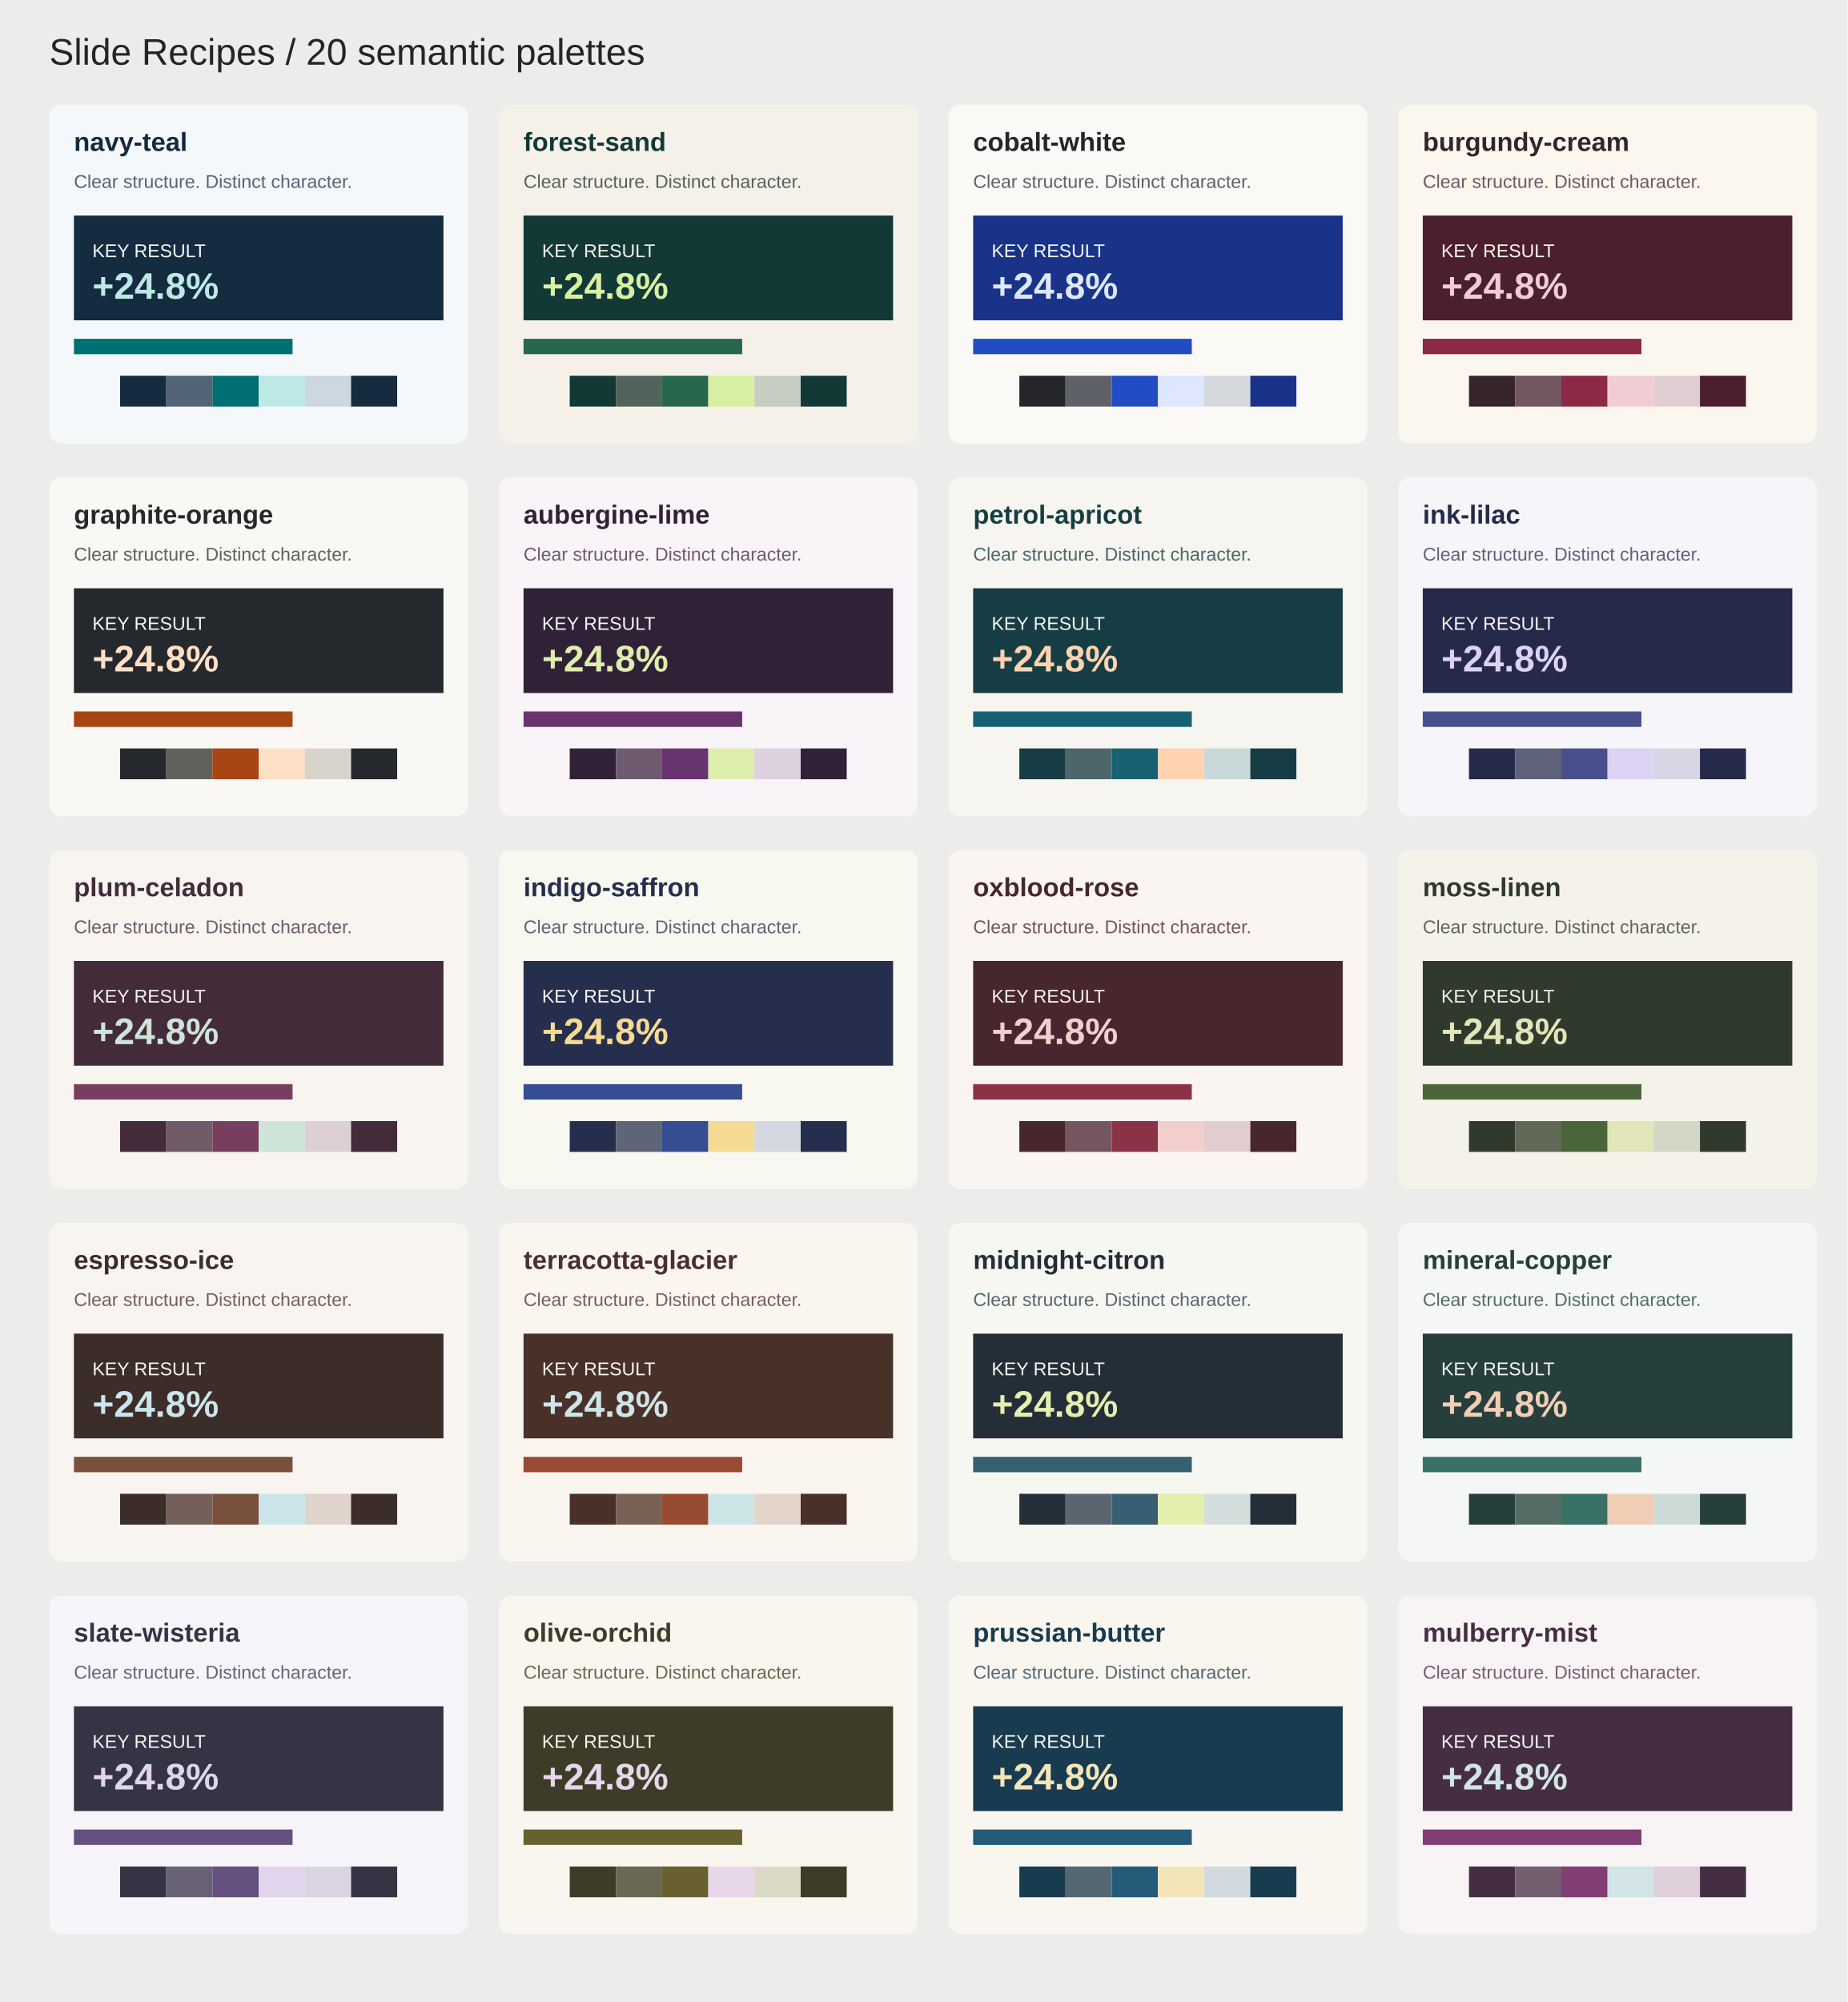
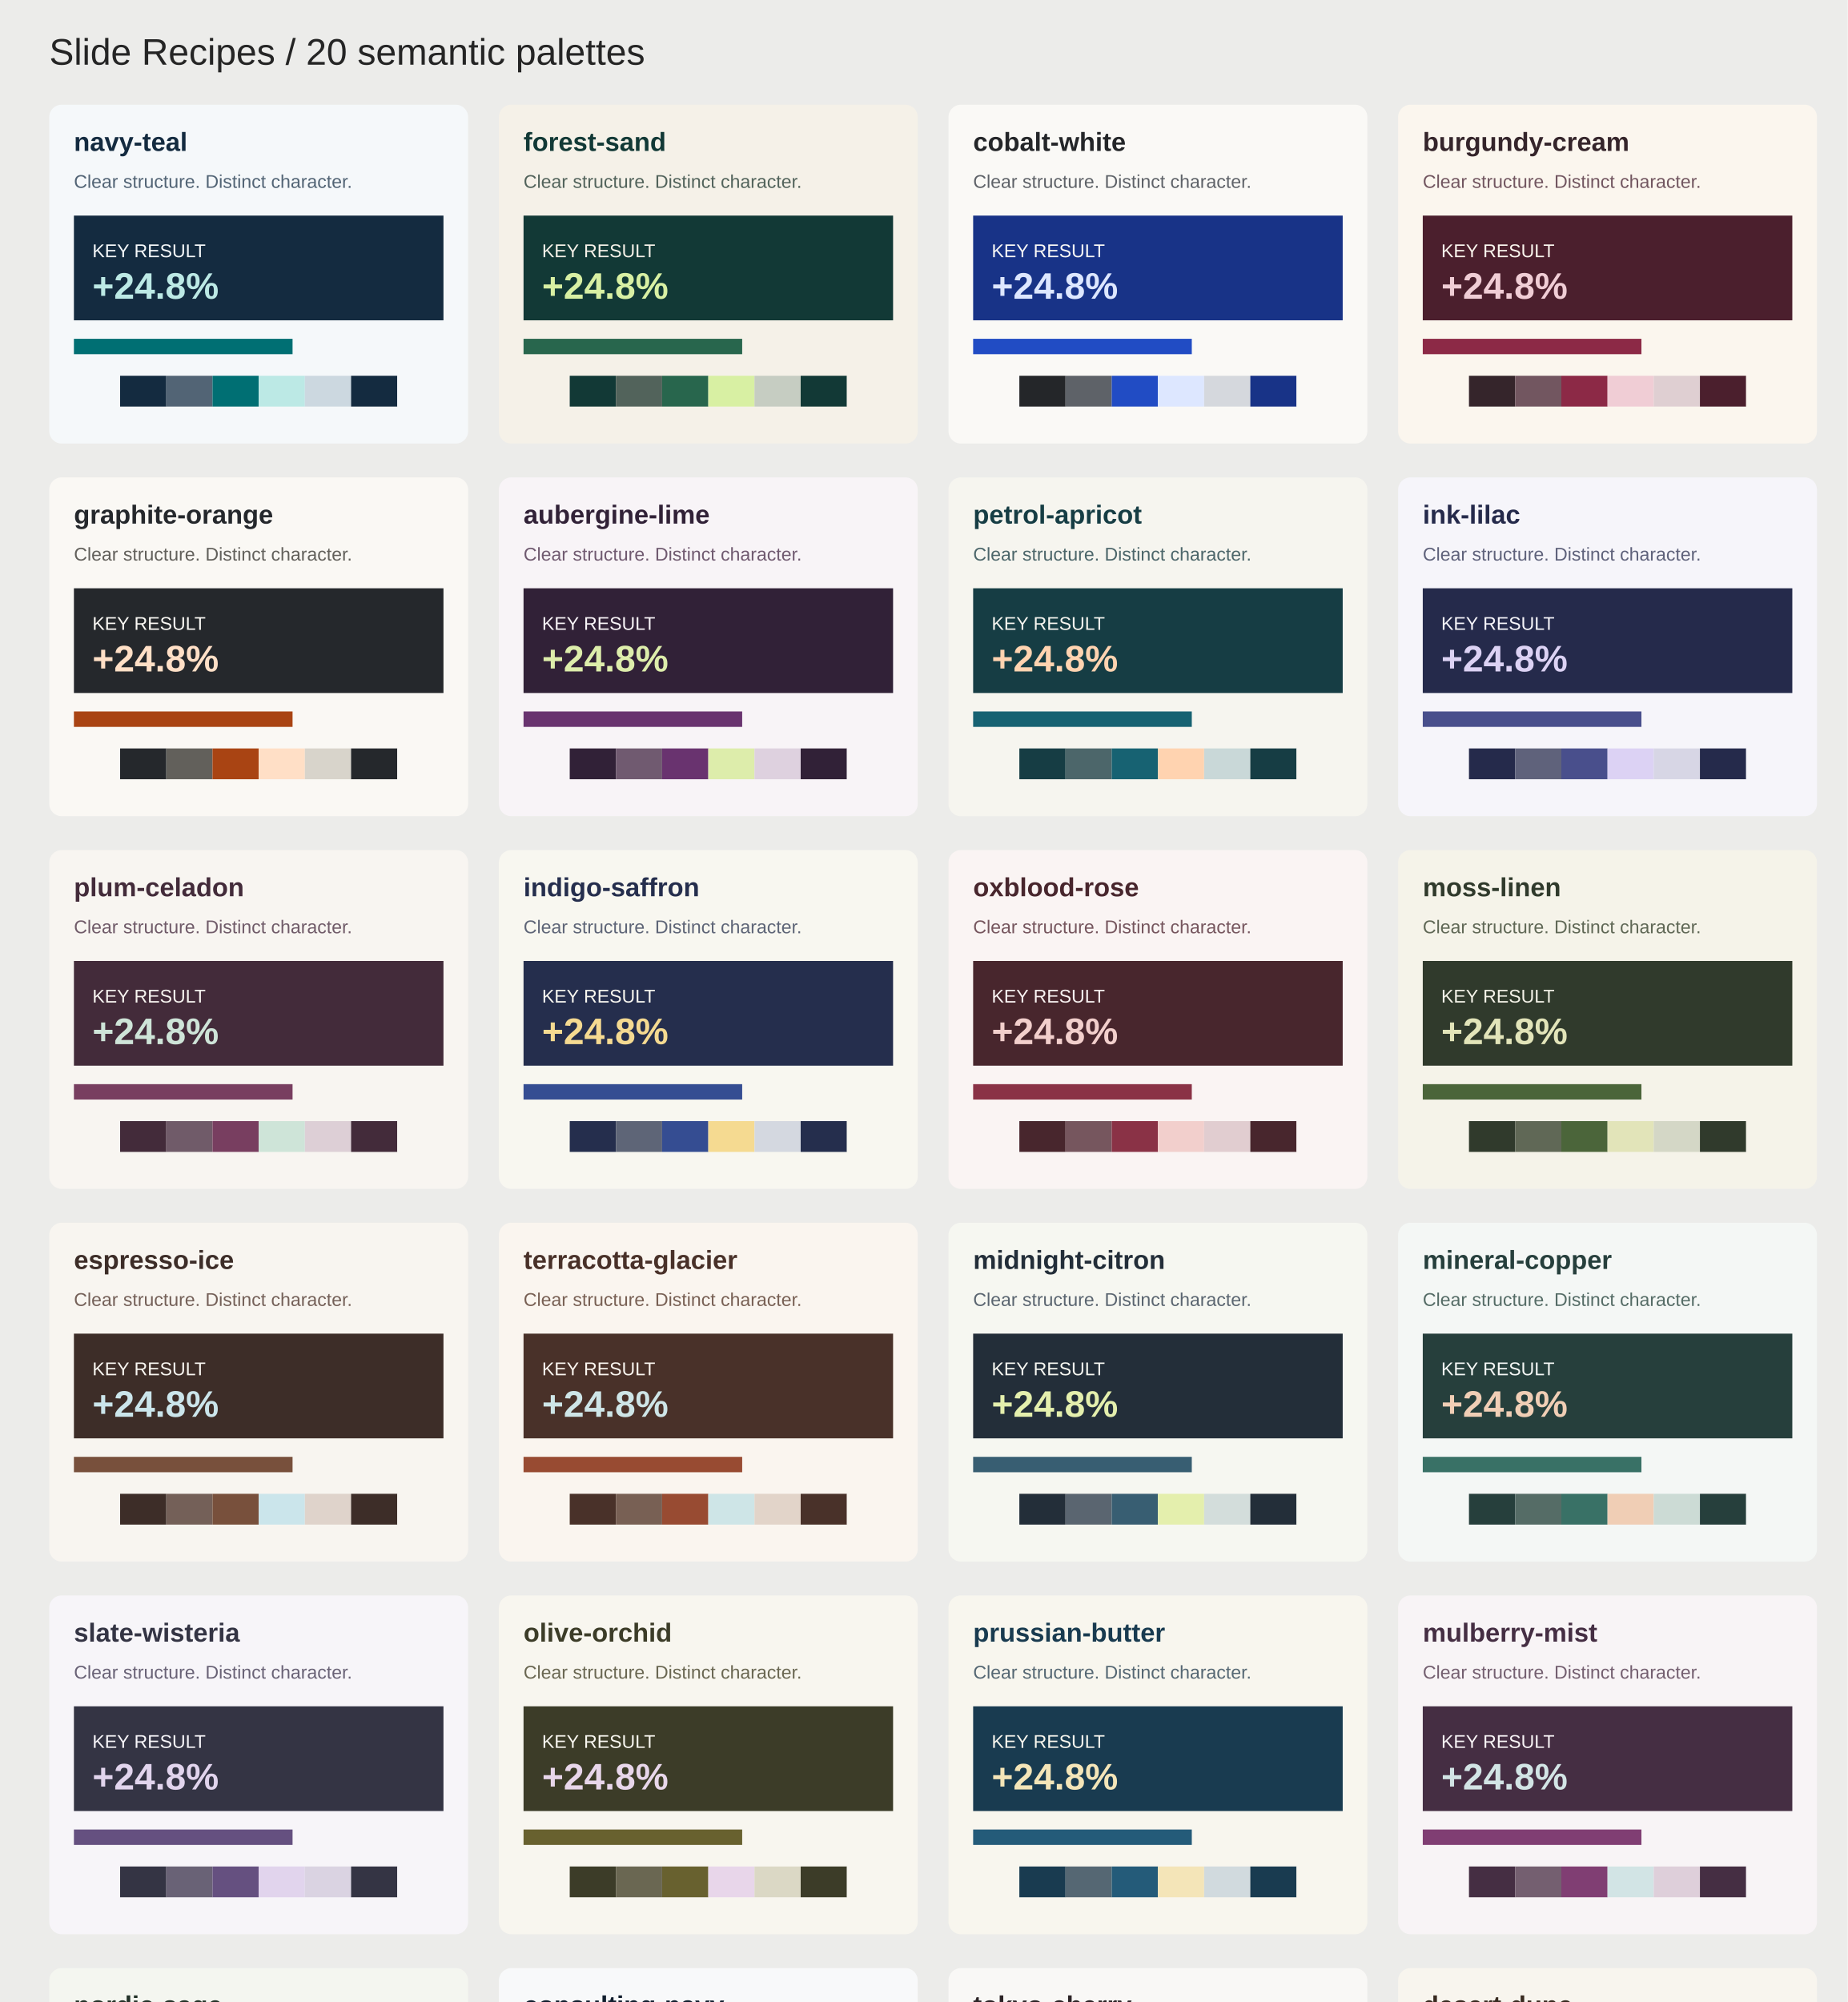
<svg xmlns="http://www.w3.org/2000/svg" width="1200" height="1300" viewBox="0 0 1200 1300">
  <rect width="1200" height="1300" fill="#ECECEA" />
  <g font-family="Arial,sans-serif">
    <text x="32" y="42" font-size="24" fill="#252525">Slide Recipes / 20 semantic palettes</text>
    <g transform="translate(32 68)">
      <rect width="272" height="220" rx="8" fill="#F5F8FA" />
      <text x="16" y="30" font-size="17" font-weight="bold" fill="#142B40">navy-teal</text>
      <text x="16" y="54" font-size="12" fill="#526475">Clear structure. Distinct character.</text>
      <rect x="16" y="72" width="240" height="68" fill="#142B40" />
      <text x="28" y="99" font-size="12" fill="#F5F8FA">KEY RESULT</text>
      <text x="28" y="126" font-size="24" font-weight="bold" fill="#BCE9E5">+24.8%</text>
      <rect x="16" y="152" width="142" height="10" fill="#006F73" />
      <rect x="16" y="176" width="30" height="20" fill="#F5F8FA" />
      <rect x="46" y="176" width="30" height="20" fill="#142B40" />
      <rect x="76" y="176" width="30" height="20" fill="#526475" />
      <rect x="106" y="176" width="30" height="20" fill="#006F73" />
      <rect x="136" y="176" width="30" height="20" fill="#BCE9E5" />
      <rect x="166" y="176" width="30" height="20" fill="#CCD8E0" />
      <rect x="196" y="176" width="30" height="20" fill="#142B40" />
      <rect x="226" y="176" width="30" height="20" fill="#F5F8FA" />
    </g>
    <g transform="translate(324 68)">
      <rect width="272" height="220" rx="8" fill="#F5F1E8" />
      <text x="16" y="30" font-size="17" font-weight="bold" fill="#123936">forest-sand</text>
      <text x="16" y="54" font-size="12" fill="#52635B">Clear structure. Distinct character.</text>
      <rect x="16" y="72" width="240" height="68" fill="#123936" />
      <text x="28" y="99" font-size="12" fill="#F5F1E8">KEY RESULT</text>
      <text x="28" y="126" font-size="24" font-weight="bold" fill="#D8F0A3">+24.8%</text>
      <rect x="16" y="152" width="142" height="10" fill="#28664D" />
      <rect x="16" y="176" width="30" height="20" fill="#F5F1E8" />
      <rect x="46" y="176" width="30" height="20" fill="#123936" />
      <rect x="76" y="176" width="30" height="20" fill="#52635B" />
      <rect x="106" y="176" width="30" height="20" fill="#28664D" />
      <rect x="136" y="176" width="30" height="20" fill="#D8F0A3" />
      <rect x="166" y="176" width="30" height="20" fill="#C6CDC2" />
      <rect x="196" y="176" width="30" height="20" fill="#123936" />
      <rect x="226" y="176" width="30" height="20" fill="#F5F1E8" />
    </g>
    <g transform="translate(616 68)">
      <rect width="272" height="220" rx="8" fill="#FAF9F6" />
      <text x="16" y="30" font-size="17" font-weight="bold" fill="#242629">cobalt-white</text>
      <text x="16" y="54" font-size="12" fill="#5E6268">Clear structure. Distinct character.</text>
      <rect x="16" y="72" width="240" height="68" fill="#183387" />
      <text x="28" y="99" font-size="12" fill="#FAF9F6">KEY RESULT</text>
      <text x="28" y="126" font-size="24" font-weight="bold" fill="#DDE7FF">+24.8%</text>
      <rect x="16" y="152" width="142" height="10" fill="#214CC4" />
      <rect x="16" y="176" width="30" height="20" fill="#FAF9F6" />
      <rect x="46" y="176" width="30" height="20" fill="#242629" />
      <rect x="76" y="176" width="30" height="20" fill="#5E6268" />
      <rect x="106" y="176" width="30" height="20" fill="#214CC4" />
      <rect x="136" y="176" width="30" height="20" fill="#DDE7FF" />
      <rect x="166" y="176" width="30" height="20" fill="#D5D8DD" />
      <rect x="196" y="176" width="30" height="20" fill="#183387" />
      <rect x="226" y="176" width="30" height="20" fill="#FAF9F6" />
    </g>
    <g transform="translate(908 68)">
      <rect width="272" height="220" rx="8" fill="#FBF6EE" />
      <text x="16" y="30" font-size="17" font-weight="bold" fill="#35252B">burgundy-cream</text>
      <text x="16" y="54" font-size="12" fill="#725660">Clear structure. Distinct character.</text>
      <rect x="16" y="72" width="240" height="68" fill="#4B1F2D" />
      <text x="28" y="99" font-size="12" fill="#FBF6EE">KEY RESULT</text>
      <text x="28" y="126" font-size="24" font-weight="bold" fill="#F0CDD5">+24.8%</text>
      <rect x="16" y="152" width="142" height="10" fill="#8C2946" />
      <rect x="16" y="176" width="30" height="20" fill="#FBF6EE" />
      <rect x="46" y="176" width="30" height="20" fill="#35252B" />
      <rect x="76" y="176" width="30" height="20" fill="#725660" />
      <rect x="106" y="176" width="30" height="20" fill="#8C2946" />
      <rect x="136" y="176" width="30" height="20" fill="#F0CDD5" />
      <rect x="166" y="176" width="30" height="20" fill="#DFCFD2" />
      <rect x="196" y="176" width="30" height="20" fill="#4B1F2D" />
      <rect x="226" y="176" width="30" height="20" fill="#FBF6EE" />
    </g>
    <g transform="translate(32 310)">
      <rect width="272" height="220" rx="8" fill="#FAF8F4" />
      <text x="16" y="30" font-size="17" font-weight="bold" fill="#25282C">graphite-orange</text>
      <text x="16" y="54" font-size="12" fill="#62605B">Clear structure. Distinct character.</text>
      <rect x="16" y="72" width="240" height="68" fill="#25282C" />
      <text x="28" y="99" font-size="12" fill="#FAF8F4">KEY RESULT</text>
      <text x="28" y="126" font-size="24" font-weight="bold" fill="#FFDFC6">+24.8%</text>
      <rect x="16" y="152" width="142" height="10" fill="#A94413" />
      <rect x="16" y="176" width="30" height="20" fill="#FAF8F4" />
      <rect x="46" y="176" width="30" height="20" fill="#25282C" />
      <rect x="76" y="176" width="30" height="20" fill="#62605B" />
      <rect x="106" y="176" width="30" height="20" fill="#A94413" />
      <rect x="136" y="176" width="30" height="20" fill="#FFDFC6" />
      <rect x="166" y="176" width="30" height="20" fill="#D8D4CB" />
      <rect x="196" y="176" width="30" height="20" fill="#25282C" />
      <rect x="226" y="176" width="30" height="20" fill="#FAF8F4" />
    </g>
    <g transform="translate(324 310)">
      <rect width="272" height="220" rx="8" fill="#F8F4F7" />
      <text x="16" y="30" font-size="17" font-weight="bold" fill="#312137">aubergine-lime</text>
      <text x="16" y="54" font-size="12" fill="#705A70">Clear structure. Distinct character.</text>
      <rect x="16" y="72" width="240" height="68" fill="#312137" />
      <text x="28" y="99" font-size="12" fill="#F8F4F7">KEY RESULT</text>
      <text x="28" y="126" font-size="24" font-weight="bold" fill="#DDEDAB">+24.8%</text>
      <rect x="16" y="152" width="142" height="10" fill="#69336F" />
      <rect x="16" y="176" width="30" height="20" fill="#F8F4F7" />
      <rect x="46" y="176" width="30" height="20" fill="#312137" />
      <rect x="76" y="176" width="30" height="20" fill="#705A70" />
      <rect x="106" y="176" width="30" height="20" fill="#69336F" />
      <rect x="136" y="176" width="30" height="20" fill="#DDEDAB" />
      <rect x="166" y="176" width="30" height="20" fill="#DED1DF" />
      <rect x="196" y="176" width="30" height="20" fill="#312137" />
      <rect x="226" y="176" width="30" height="20" fill="#F8F4F7" />
    </g>
    <g transform="translate(616 310)">
      <rect width="272" height="220" rx="8" fill="#F6F5EF" />
      <text x="16" y="30" font-size="17" font-weight="bold" fill="#163D44">petrol-apricot</text>
      <text x="16" y="54" font-size="12" fill="#4C666A">Clear structure. Distinct character.</text>
      <rect x="16" y="72" width="240" height="68" fill="#163D44" />
      <text x="28" y="99" font-size="12" fill="#F6F5EF">KEY RESULT</text>
      <text x="28" y="126" font-size="24" font-weight="bold" fill="#FFD3B0">+24.8%</text>
      <rect x="16" y="152" width="142" height="10" fill="#176272" />
      <rect x="16" y="176" width="30" height="20" fill="#F6F5EF" />
      <rect x="46" y="176" width="30" height="20" fill="#163D44" />
      <rect x="76" y="176" width="30" height="20" fill="#4C666A" />
      <rect x="106" y="176" width="30" height="20" fill="#176272" />
      <rect x="136" y="176" width="30" height="20" fill="#FFD3B0" />
      <rect x="166" y="176" width="30" height="20" fill="#C9D8D8" />
      <rect x="196" y="176" width="30" height="20" fill="#163D44" />
      <rect x="226" y="176" width="30" height="20" fill="#F6F5EF" />
    </g>
    <g transform="translate(908 310)">
      <rect width="272" height="220" rx="8" fill="#F6F5FA" />
      <text x="16" y="30" font-size="17" font-weight="bold" fill="#252A4B">ink-lilac</text>
      <text x="16" y="54" font-size="12" fill="#5F627B">Clear structure. Distinct character.</text>
      <rect x="16" y="72" width="240" height="68" fill="#252A4B" />
      <text x="28" y="99" font-size="12" fill="#F6F5FA">KEY RESULT</text>
      <text x="28" y="126" font-size="24" font-weight="bold" fill="#DCD2F4">+24.8%</text>
      <rect x="16" y="152" width="142" height="10" fill="#494F8C" />
      <rect x="16" y="176" width="30" height="20" fill="#F6F5FA" />
      <rect x="46" y="176" width="30" height="20" fill="#252A4B" />
      <rect x="76" y="176" width="30" height="20" fill="#5F627B" />
      <rect x="106" y="176" width="30" height="20" fill="#494F8C" />
      <rect x="136" y="176" width="30" height="20" fill="#DCD2F4" />
      <rect x="166" y="176" width="30" height="20" fill="#D7D6E5" />
      <rect x="196" y="176" width="30" height="20" fill="#252A4B" />
      <rect x="226" y="176" width="30" height="20" fill="#F6F5FA" />
    </g>
    <g transform="translate(32 552)">
      <rect width="272" height="220" rx="8" fill="#F8F5F1" />
      <text x="16" y="30" font-size="17" font-weight="bold" fill="#432B3A">plum-celadon</text>
      <text x="16" y="54" font-size="12" fill="#705B69">Clear structure. Distinct character.</text>
      <rect x="16" y="72" width="240" height="68" fill="#432B3A" />
      <text x="28" y="99" font-size="12" fill="#F8F5F1">KEY RESULT</text>
      <text x="28" y="126" font-size="24" font-weight="bold" fill="#CEE4D8">+24.8%</text>
      <rect x="16" y="152" width="142" height="10" fill="#783E60" />
      <rect x="16" y="176" width="30" height="20" fill="#F8F5F1" />
      <rect x="46" y="176" width="30" height="20" fill="#432B3A" />
      <rect x="76" y="176" width="30" height="20" fill="#705B69" />
      <rect x="106" y="176" width="30" height="20" fill="#783E60" />
      <rect x="136" y="176" width="30" height="20" fill="#CEE4D8" />
      <rect x="166" y="176" width="30" height="20" fill="#DDCFD6" />
      <rect x="196" y="176" width="30" height="20" fill="#432B3A" />
      <rect x="226" y="176" width="30" height="20" fill="#F8F5F1" />
    </g>
    <g transform="translate(324 552)">
      <rect width="272" height="220" rx="8" fill="#F8F7F0" />
      <text x="16" y="30" font-size="17" font-weight="bold" fill="#252E4D">indigo-saffron</text>
      <text x="16" y="54" font-size="12" fill="#5E6577">Clear structure. Distinct character.</text>
      <rect x="16" y="72" width="240" height="68" fill="#252E4D" />
      <text x="28" y="99" font-size="12" fill="#F8F7F0">KEY RESULT</text>
      <text x="28" y="126" font-size="24" font-weight="bold" fill="#F5DA91">+24.8%</text>
      <rect x="16" y="152" width="142" height="10" fill="#354D92" />
      <rect x="16" y="176" width="30" height="20" fill="#F8F7F0" />
      <rect x="46" y="176" width="30" height="20" fill="#252E4D" />
      <rect x="76" y="176" width="30" height="20" fill="#5E6577" />
      <rect x="106" y="176" width="30" height="20" fill="#354D92" />
      <rect x="136" y="176" width="30" height="20" fill="#F5DA91" />
      <rect x="166" y="176" width="30" height="20" fill="#D4D8E0" />
      <rect x="196" y="176" width="30" height="20" fill="#252E4D" />
      <rect x="226" y="176" width="30" height="20" fill="#F8F7F0" />
    </g>
    <g transform="translate(616 552)">
      <rect width="272" height="220" rx="8" fill="#FAF4F3" />
      <text x="16" y="30" font-size="17" font-weight="bold" fill="#48262D">oxblood-rose</text>
      <text x="16" y="54" font-size="12" fill="#76565E">Clear structure. Distinct character.</text>
      <rect x="16" y="72" width="240" height="68" fill="#48262D" />
      <text x="28" y="99" font-size="12" fill="#FAF4F3">KEY RESULT</text>
      <text x="28" y="126" font-size="24" font-weight="bold" fill="#F2CFCC">+24.8%</text>
      <rect x="16" y="152" width="142" height="10" fill="#8A3246" />
      <rect x="16" y="176" width="30" height="20" fill="#FAF4F3" />
      <rect x="46" y="176" width="30" height="20" fill="#48262D" />
      <rect x="76" y="176" width="30" height="20" fill="#76565E" />
      <rect x="106" y="176" width="30" height="20" fill="#8A3246" />
      <rect x="136" y="176" width="30" height="20" fill="#F2CFCC" />
      <rect x="166" y="176" width="30" height="20" fill="#E1CDD0" />
      <rect x="196" y="176" width="30" height="20" fill="#48262D" />
      <rect x="226" y="176" width="30" height="20" fill="#FAF4F3" />
    </g>
    <g transform="translate(908 552)">
      <rect width="272" height="220" rx="8" fill="#F5F3E9" />
      <text x="16" y="30" font-size="17" font-weight="bold" fill="#303A2C">moss-linen</text>
      <text x="16" y="54" font-size="12" fill="#606856">Clear structure. Distinct character.</text>
      <rect x="16" y="72" width="240" height="68" fill="#303A2C" />
      <text x="28" y="99" font-size="12" fill="#F5F3E9">KEY RESULT</text>
      <text x="28" y="126" font-size="24" font-weight="bold" fill="#E2E4B9">+24.8%</text>
      <rect x="16" y="152" width="142" height="10" fill="#4B653A" />
      <rect x="16" y="176" width="30" height="20" fill="#F5F3E9" />
      <rect x="46" y="176" width="30" height="20" fill="#303A2C" />
      <rect x="76" y="176" width="30" height="20" fill="#606856" />
      <rect x="106" y="176" width="30" height="20" fill="#4B653A" />
      <rect x="136" y="176" width="30" height="20" fill="#E2E4B9" />
      <rect x="166" y="176" width="30" height="20" fill="#D4D7C6" />
      <rect x="196" y="176" width="30" height="20" fill="#303A2C" />
      <rect x="226" y="176" width="30" height="20" fill="#F5F3E9" />
    </g>
    <g transform="translate(32 794)">
      <rect width="272" height="220" rx="8" fill="#F8F5F0" />
      <text x="16" y="30" font-size="17" font-weight="bold" fill="#3D2D28">espresso-ice</text>
      <text x="16" y="54" font-size="12" fill="#746058">Clear structure. Distinct character.</text>
      <rect x="16" y="72" width="240" height="68" fill="#3D2D28" />
      <text x="28" y="99" font-size="12" fill="#F8F5F0">KEY RESULT</text>
      <text x="28" y="126" font-size="24" font-weight="bold" fill="#CBE5EB">+24.8%</text>
      <rect x="16" y="152" width="142" height="10" fill="#78503C" />
      <rect x="16" y="176" width="30" height="20" fill="#F8F5F0" />
      <rect x="46" y="176" width="30" height="20" fill="#3D2D28" />
      <rect x="76" y="176" width="30" height="20" fill="#746058" />
      <rect x="106" y="176" width="30" height="20" fill="#78503C" />
      <rect x="136" y="176" width="30" height="20" fill="#CBE5EB" />
      <rect x="166" y="176" width="30" height="20" fill="#DFD3CB" />
      <rect x="196" y="176" width="30" height="20" fill="#3D2D28" />
      <rect x="226" y="176" width="30" height="20" fill="#F8F5F0" />
    </g>
    <g transform="translate(324 794)">
      <rect width="272" height="220" rx="8" fill="#FAF5EF" />
      <text x="16" y="30" font-size="17" font-weight="bold" fill="#493129">terracotta-glacier</text>
      <text x="16" y="54" font-size="12" fill="#786054">Clear structure. Distinct character.</text>
      <rect x="16" y="72" width="240" height="68" fill="#493129" />
      <text x="28" y="99" font-size="12" fill="#FAF5EF">KEY RESULT</text>
      <text x="28" y="126" font-size="24" font-weight="bold" fill="#CEE5E7">+24.8%</text>
      <rect x="16" y="152" width="142" height="10" fill="#984B32" />
      <rect x="16" y="176" width="30" height="20" fill="#FAF5EF" />
      <rect x="46" y="176" width="30" height="20" fill="#493129" />
      <rect x="76" y="176" width="30" height="20" fill="#786054" />
      <rect x="106" y="176" width="30" height="20" fill="#984B32" />
      <rect x="136" y="176" width="30" height="20" fill="#CEE5E7" />
      <rect x="166" y="176" width="30" height="20" fill="#E2D4C9" />
      <rect x="196" y="176" width="30" height="20" fill="#493129" />
      <rect x="226" y="176" width="30" height="20" fill="#FAF5EF" />
    </g>
    <g transform="translate(616 794)">
      <rect width="272" height="220" rx="8" fill="#F6F7F1" />
      <text x="16" y="30" font-size="17" font-weight="bold" fill="#232E39">midnight-citron</text>
      <text x="16" y="54" font-size="12" fill="#5A6570">Clear structure. Distinct character.</text>
      <rect x="16" y="72" width="240" height="68" fill="#232E39" />
      <text x="28" y="99" font-size="12" fill="#F6F7F1">KEY RESULT</text>
      <text x="28" y="126" font-size="24" font-weight="bold" fill="#E4EFAD">+24.8%</text>
      <rect x="16" y="152" width="142" height="10" fill="#385E72" />
      <rect x="16" y="176" width="30" height="20" fill="#F6F7F1" />
      <rect x="46" y="176" width="30" height="20" fill="#232E39" />
      <rect x="76" y="176" width="30" height="20" fill="#5A6570" />
      <rect x="106" y="176" width="30" height="20" fill="#385E72" />
      <rect x="136" y="176" width="30" height="20" fill="#E4EFAD" />
      <rect x="166" y="176" width="30" height="20" fill="#D3DDDB" />
      <rect x="196" y="176" width="30" height="20" fill="#232E39" />
      <rect x="226" y="176" width="30" height="20" fill="#F6F7F1" />
    </g>
    <g transform="translate(908 794)">
      <rect width="272" height="220" rx="8" fill="#F4F7F5" />
      <text x="16" y="30" font-size="17" font-weight="bold" fill="#263F3C">mineral-copper</text>
      <text x="16" y="54" font-size="12" fill="#556C66">Clear structure. Distinct character.</text>
      <rect x="16" y="72" width="240" height="68" fill="#263F3C" />
      <text x="28" y="99" font-size="12" fill="#F4F7F5">KEY RESULT</text>
      <text x="28" y="126" font-size="24" font-weight="bold" fill="#F0CEB5">+24.8%</text>
      <rect x="16" y="152" width="142" height="10" fill="#397166" />
      <rect x="16" y="176" width="30" height="20" fill="#F4F7F5" />
      <rect x="46" y="176" width="30" height="20" fill="#263F3C" />
      <rect x="76" y="176" width="30" height="20" fill="#556C66" />
      <rect x="106" y="176" width="30" height="20" fill="#397166" />
      <rect x="136" y="176" width="30" height="20" fill="#F0CEB5" />
      <rect x="166" y="176" width="30" height="20" fill="#CCDBD5" />
      <rect x="196" y="176" width="30" height="20" fill="#263F3C" />
      <rect x="226" y="176" width="30" height="20" fill="#F4F7F5" />
    </g>
    <g transform="translate(32 1036)">
      <rect width="272" height="220" rx="8" fill="#F7F5F9" />
      <text x="16" y="30" font-size="17" font-weight="bold" fill="#343444">slate-wisteria</text>
      <text x="16" y="54" font-size="12" fill="#696276">Clear structure. Distinct character.</text>
      <rect x="16" y="72" width="240" height="68" fill="#343444" />
      <text x="28" y="99" font-size="12" fill="#F7F5F9">KEY RESULT</text>
      <text x="28" y="126" font-size="24" font-weight="bold" fill="#E1D4ED">+24.8%</text>
      <rect x="16" y="152" width="142" height="10" fill="#655080" />
      <rect x="16" y="176" width="30" height="20" fill="#F7F5F9" />
      <rect x="46" y="176" width="30" height="20" fill="#343444" />
      <rect x="76" y="176" width="30" height="20" fill="#696276" />
      <rect x="106" y="176" width="30" height="20" fill="#655080" />
      <rect x="136" y="176" width="30" height="20" fill="#E1D4ED" />
      <rect x="166" y="176" width="30" height="20" fill="#DAD3E2" />
      <rect x="196" y="176" width="30" height="20" fill="#343444" />
      <rect x="226" y="176" width="30" height="20" fill="#F7F5F9" />
    </g>
    <g transform="translate(324 1036)">
      <rect width="272" height="220" rx="8" fill="#F8F6EF" />
      <text x="16" y="30" font-size="17" font-weight="bold" fill="#3C3C28">olive-orchid</text>
      <text x="16" y="54" font-size="12" fill="#6A6752">Clear structure. Distinct character.</text>
      <rect x="16" y="72" width="240" height="68" fill="#3C3C28" />
      <text x="28" y="99" font-size="12" fill="#F8F6EF">KEY RESULT</text>
      <text x="28" y="126" font-size="24" font-weight="bold" fill="#E8D6EA">+24.8%</text>
      <rect x="16" y="152" width="142" height="10" fill="#68612F" />
      <rect x="16" y="176" width="30" height="20" fill="#F8F6EF" />
      <rect x="46" y="176" width="30" height="20" fill="#3C3C28" />
      <rect x="76" y="176" width="30" height="20" fill="#6A6752" />
      <rect x="106" y="176" width="30" height="20" fill="#68612F" />
      <rect x="136" y="176" width="30" height="20" fill="#E8D6EA" />
      <rect x="166" y="176" width="30" height="20" fill="#DBD8C5" />
      <rect x="196" y="176" width="30" height="20" fill="#3C3C28" />
      <rect x="226" y="176" width="30" height="20" fill="#F8F6EF" />
    </g>
    <g transform="translate(616 1036)">
      <rect width="272" height="220" rx="8" fill="#F8F6EE" />
      <text x="16" y="30" font-size="17" font-weight="bold" fill="#193B50">prussian-butter</text>
      <text x="16" y="54" font-size="12" fill="#556773">Clear structure. Distinct character.</text>
      <rect x="16" y="72" width="240" height="68" fill="#193B50" />
      <text x="28" y="99" font-size="12" fill="#F8F6EE">KEY RESULT</text>
      <text x="28" y="126" font-size="24" font-weight="bold" fill="#F4E5B8">+24.8%</text>
      <rect x="16" y="152" width="142" height="10" fill="#245B79" />
      <rect x="16" y="176" width="30" height="20" fill="#F8F6EE" />
      <rect x="46" y="176" width="30" height="20" fill="#193B50" />
      <rect x="76" y="176" width="30" height="20" fill="#556773" />
      <rect x="106" y="176" width="30" height="20" fill="#245B79" />
      <rect x="136" y="176" width="30" height="20" fill="#F4E5B8" />
      <rect x="166" y="176" width="30" height="20" fill="#D1DADE" />
      <rect x="196" y="176" width="30" height="20" fill="#193B50" />
      <rect x="226" y="176" width="30" height="20" fill="#F8F6EE" />
    </g>
    <g transform="translate(908 1036)">
      <rect width="272" height="220" rx="8" fill="#F8F4F6" />
      <text x="16" y="30" font-size="17" font-weight="bold" fill="#452E43">mulberry-mist</text>
      <text x="16" y="54" font-size="12" fill="#745F70">Clear structure. Distinct character.</text>
      <rect x="16" y="72" width="240" height="68" fill="#452E43" />
      <text x="28" y="99" font-size="12" fill="#F8F4F6">KEY RESULT</text>
      <text x="28" y="126" font-size="24" font-weight="bold" fill="#D2E4E5">+24.8%</text>
      <rect x="16" y="152" width="142" height="10" fill="#803E73" />
      <rect x="16" y="176" width="30" height="20" fill="#F8F4F6" />
      <rect x="46" y="176" width="30" height="20" fill="#452E43" />
      <rect x="76" y="176" width="30" height="20" fill="#745F70" />
      <rect x="106" y="176" width="30" height="20" fill="#803E73" />
      <rect x="136" y="176" width="30" height="20" fill="#D2E4E5" />
      <rect x="166" y="176" width="30" height="20" fill="#DECFDA" />
      <rect x="196" y="176" width="30" height="20" fill="#452E43" />
      <rect x="226" y="176" width="30" height="20" fill="#F8F4F6" />
    </g>
+     <g transform="translate(32 1278)">
+       <rect width="272" height="220" rx="8" fill="#F4F6F0" />
+       <text x="16" y="30" font-size="17" font-weight="bold" fill="#233228">nordic-sage</text>
+       <text x="16" y="54" font-size="12" fill="#54695B">Clear structure. Distinct character.</text>
+       <rect x="16" y="72" width="240" height="68" fill="#1B2920" />
+       <text x="28" y="99" font-size="12" fill="#F4F6F0">KEY RESULT</text>
+       <text x="28" y="126" font-size="24" font-weight="bold" fill="#CDE4D4">+24.8%</text>
+       <rect x="16" y="152" width="142" height="10" fill="#2E5E43" />
+       <rect x="16" y="176" width="30" height="20" fill="#F4F6F0" />
+       <rect x="46" y="176" width="30" height="20" fill="#233228" />
+       <rect x="76" y="176" width="30" height="20" fill="#54695B" />
+       <rect x="106" y="176" width="30" height="20" fill="#2E5E43" />
+       <rect x="136" y="176" width="30" height="20" fill="#CDE4D4" />
+       <rect x="166" y="176" width="30" height="20" fill="#CCD6CC" />
+       <rect x="196" y="176" width="30" height="20" fill="#1B2920" />
+       <rect x="226" y="176" width="30" height="20" fill="#F4F6F0" />
+     </g>
+     <g transform="translate(324 1278)">
+       <rect width="272" height="220" rx="8" fill="#F8F9FA" />
+       <text x="16" y="30" font-size="17" font-weight="bold" fill="#111E2E">consulting-navy</text>
+       <text x="16" y="54" font-size="12" fill="#4B5B6D">Clear structure. Distinct character.</text>
+       <rect x="16" y="72" width="240" height="68" fill="#111E2E" />
+       <text x="28" y="99" font-size="12" fill="#F8F9FA">KEY RESULT</text>
+       <text x="28" y="126" font-size="24" font-weight="bold" fill="#D0E4F7">+24.8%</text>
+       <rect x="16" y="152" width="142" height="10" fill="#0B4F8A" />
+       <rect x="16" y="176" width="30" height="20" fill="#F8F9FA" />
+       <rect x="46" y="176" width="30" height="20" fill="#111E2E" />
+       <rect x="76" y="176" width="30" height="20" fill="#4B5B6D" />
+       <rect x="106" y="176" width="30" height="20" fill="#0B4F8A" />
+       <rect x="136" y="176" width="30" height="20" fill="#D0E4F7" />
+       <rect x="166" y="176" width="30" height="20" fill="#CFD9E3" />
+       <rect x="196" y="176" width="30" height="20" fill="#111E2E" />
+       <rect x="226" y="176" width="30" height="20" fill="#F8F9FA" />
+     </g>
+     <g transform="translate(616 1278)">
+       <rect width="272" height="220" rx="8" fill="#F9F8F6" />
+       <text x="16" y="30" font-size="17" font-weight="bold" fill="#2B2326">tokyo-cherry</text>
+       <text x="16" y="54" font-size="12" fill="#6B575D">Clear structure. Distinct character.</text>
+       <rect x="16" y="72" width="240" height="68" fill="#2B1F23" />
+       <text x="28" y="99" font-size="12" fill="#F9F8F6">KEY RESULT</text>
+       <text x="28" y="126" font-size="24" font-weight="bold" fill="#FBD2DB">+24.8%</text>
+       <rect x="16" y="152" width="142" height="10" fill="#B82645" />
+       <rect x="16" y="176" width="30" height="20" fill="#F9F8F6" />
+       <rect x="46" y="176" width="30" height="20" fill="#2B2326" />
+       <rect x="76" y="176" width="30" height="20" fill="#6B575D" />
+       <rect x="106" y="176" width="30" height="20" fill="#B82645" />
+       <rect x="136" y="176" width="30" height="20" fill="#FBD2DB" />
+       <rect x="166" y="176" width="30" height="20" fill="#DDD2D5" />
+       <rect x="196" y="176" width="30" height="20" fill="#2B1F23" />
+       <rect x="226" y="176" width="30" height="20" fill="#F9F8F6" />
+     </g>
+     <g transform="translate(908 1278)">
+       <rect width="272" height="220" rx="8" fill="#F8F5EE" />
+       <text x="16" y="30" font-size="17" font-weight="bold" fill="#382A20">desert-dune</text>
+       <text x="16" y="54" font-size="12" fill="#6B5748">Clear structure. Distinct character.</text>
+       <rect x="16" y="72" width="240" height="68" fill="#33241A" />
+       <text x="28" y="99" font-size="12" fill="#F8F5EE">KEY RESULT</text>
+       <text x="28" y="126" font-size="24" font-weight="bold" fill="#F5D5C2">+24.8%</text>
+       <rect x="16" y="152" width="142" height="10" fill="#8C4724" />
+       <rect x="16" y="176" width="30" height="20" fill="#F8F5EE" />
+       <rect x="46" y="176" width="30" height="20" fill="#382A20" />
+       <rect x="76" y="176" width="30" height="20" fill="#6B5748" />
+       <rect x="106" y="176" width="30" height="20" fill="#8C4724" />
+       <rect x="136" y="176" width="30" height="20" fill="#F5D5C2" />
+       <rect x="166" y="176" width="30" height="20" fill="#DBD1C3" />
+       <rect x="196" y="176" width="30" height="20" fill="#33241A" />
+       <rect x="226" y="176" width="30" height="20" fill="#F8F5EE" />
+     </g>
+     <g transform="translate(32 1520)">
+       <rect width="272" height="220" rx="8" fill="#F7F6FB" />
+       <text x="16" y="30" font-size="17" font-weight="bold" fill="#221D38">electric-violet</text>
+       <text x="16" y="54" font-size="12" fill="#595078">Clear structure. Distinct character.</text>
+       <rect x="16" y="72" width="240" height="68" fill="#221D38" />
+       <text x="28" y="99" font-size="12" fill="#F7F6FB">KEY RESULT</text>
+       <text x="28" y="126" font-size="24" font-weight="bold" fill="#E2D4FD">+24.8%</text>
+       <rect x="16" y="152" width="142" height="10" fill="#5C32A8" />
+       <rect x="16" y="176" width="30" height="20" fill="#F7F6FB" />
+       <rect x="46" y="176" width="30" height="20" fill="#221D38" />
+       <rect x="76" y="176" width="30" height="20" fill="#595078" />
+       <rect x="106" y="176" width="30" height="20" fill="#5C32A8" />
+       <rect x="136" y="176" width="30" height="20" fill="#E2D4FD" />
+       <rect x="166" y="176" width="30" height="20" fill="#D7D0EB" />
+       <rect x="196" y="176" width="30" height="20" fill="#221D38" />
+       <rect x="226" y="176" width="30" height="20" fill="#F7F6FB" />
+     </g>
+     <g transform="translate(324 1520)">
+       <rect width="272" height="220" rx="8" fill="#F6F9FA" />
+       <text x="16" y="30" font-size="17" font-weight="bold" fill="#1A2C38">alpine-cyan</text>
+       <text x="16" y="54" font-size="12" fill="#536573">Clear structure. Distinct character.</text>
+       <rect x="16" y="72" width="240" height="68" fill="#162630" />
+       <text x="28" y="99" font-size="12" fill="#F6F9FA">KEY RESULT</text>
+       <text x="28" y="126" font-size="24" font-weight="bold" fill="#CDE7F2">+24.8%</text>
+       <rect x="16" y="152" width="142" height="10" fill="#1B6B8A" />
+       <rect x="16" y="176" width="30" height="20" fill="#F6F9FA" />
+       <rect x="46" y="176" width="30" height="20" fill="#1A2C38" />
+       <rect x="76" y="176" width="30" height="20" fill="#536573" />
+       <rect x="106" y="176" width="30" height="20" fill="#1B6B8A" />
+       <rect x="136" y="176" width="30" height="20" fill="#CDE7F2" />
+       <rect x="166" y="176" width="30" height="20" fill="#D0DDE5" />
+       <rect x="196" y="176" width="30" height="20" fill="#162630" />
+       <rect x="226" y="176" width="30" height="20" fill="#F6F9FA" />
+     </g>
+     <g transform="translate(616 1520)">
+       <rect width="272" height="220" rx="8" fill="#F5F8F6" />
+       <text x="16" y="30" font-size="17" font-weight="bold" fill="#1D3328">bamboo-teal</text>
+       <text x="16" y="54" font-size="12" fill="#50695B">Clear structure. Distinct character.</text>
+       <rect x="16" y="72" width="240" height="68" fill="#162A20" />
+       <text x="28" y="99" font-size="12" fill="#F5F8F6">KEY RESULT</text>
+       <text x="28" y="126" font-size="24" font-weight="bold" fill="#C6E8D6">+24.8%</text>
+       <rect x="16" y="152" width="142" height="10" fill="#1C6E4A" />
+       <rect x="16" y="176" width="30" height="20" fill="#F5F8F6" />
+       <rect x="46" y="176" width="30" height="20" fill="#1D3328" />
+       <rect x="76" y="176" width="30" height="20" fill="#50695B" />
+       <rect x="106" y="176" width="30" height="20" fill="#1C6E4A" />
+       <rect x="136" y="176" width="30" height="20" fill="#C6E8D6" />
+       <rect x="166" y="176" width="30" height="20" fill="#CCD9D1" />
+       <rect x="196" y="176" width="30" height="20" fill="#162A20" />
+       <rect x="226" y="176" width="30" height="20" fill="#F5F8F6" />
+     </g>
+     <g transform="translate(908 1520)">
+       <rect width="272" height="220" rx="8" fill="#FAF8F4" />
+       <text x="16" y="30" font-size="17" font-weight="bold" fill="#282725">amber-coal</text>
+       <text x="16" y="54" font-size="12" fill="#6B665E">Clear structure. Distinct character.</text>
+       <rect x="16" y="72" width="240" height="68" fill="#26231E" />
+       <text x="28" y="99" font-size="12" fill="#FAF8F4">KEY RESULT</text>
+       <text x="28" y="126" font-size="24" font-weight="bold" fill="#FCE5C3">+24.8%</text>
+       <rect x="16" y="152" width="142" height="10" fill="#9E5D10" />
+       <rect x="16" y="176" width="30" height="20" fill="#FAF8F4" />
+       <rect x="46" y="176" width="30" height="20" fill="#282725" />
+       <rect x="76" y="176" width="30" height="20" fill="#6B665E" />
+       <rect x="106" y="176" width="30" height="20" fill="#9E5D10" />
+       <rect x="136" y="176" width="30" height="20" fill="#FCE5C3" />
+       <rect x="166" y="176" width="30" height="20" fill="#DCD5CA" />
+       <rect x="196" y="176" width="30" height="20" fill="#26231E" />
+       <rect x="226" y="176" width="30" height="20" fill="#FAF8F4" />
+     </g>
  </g>
</svg>
